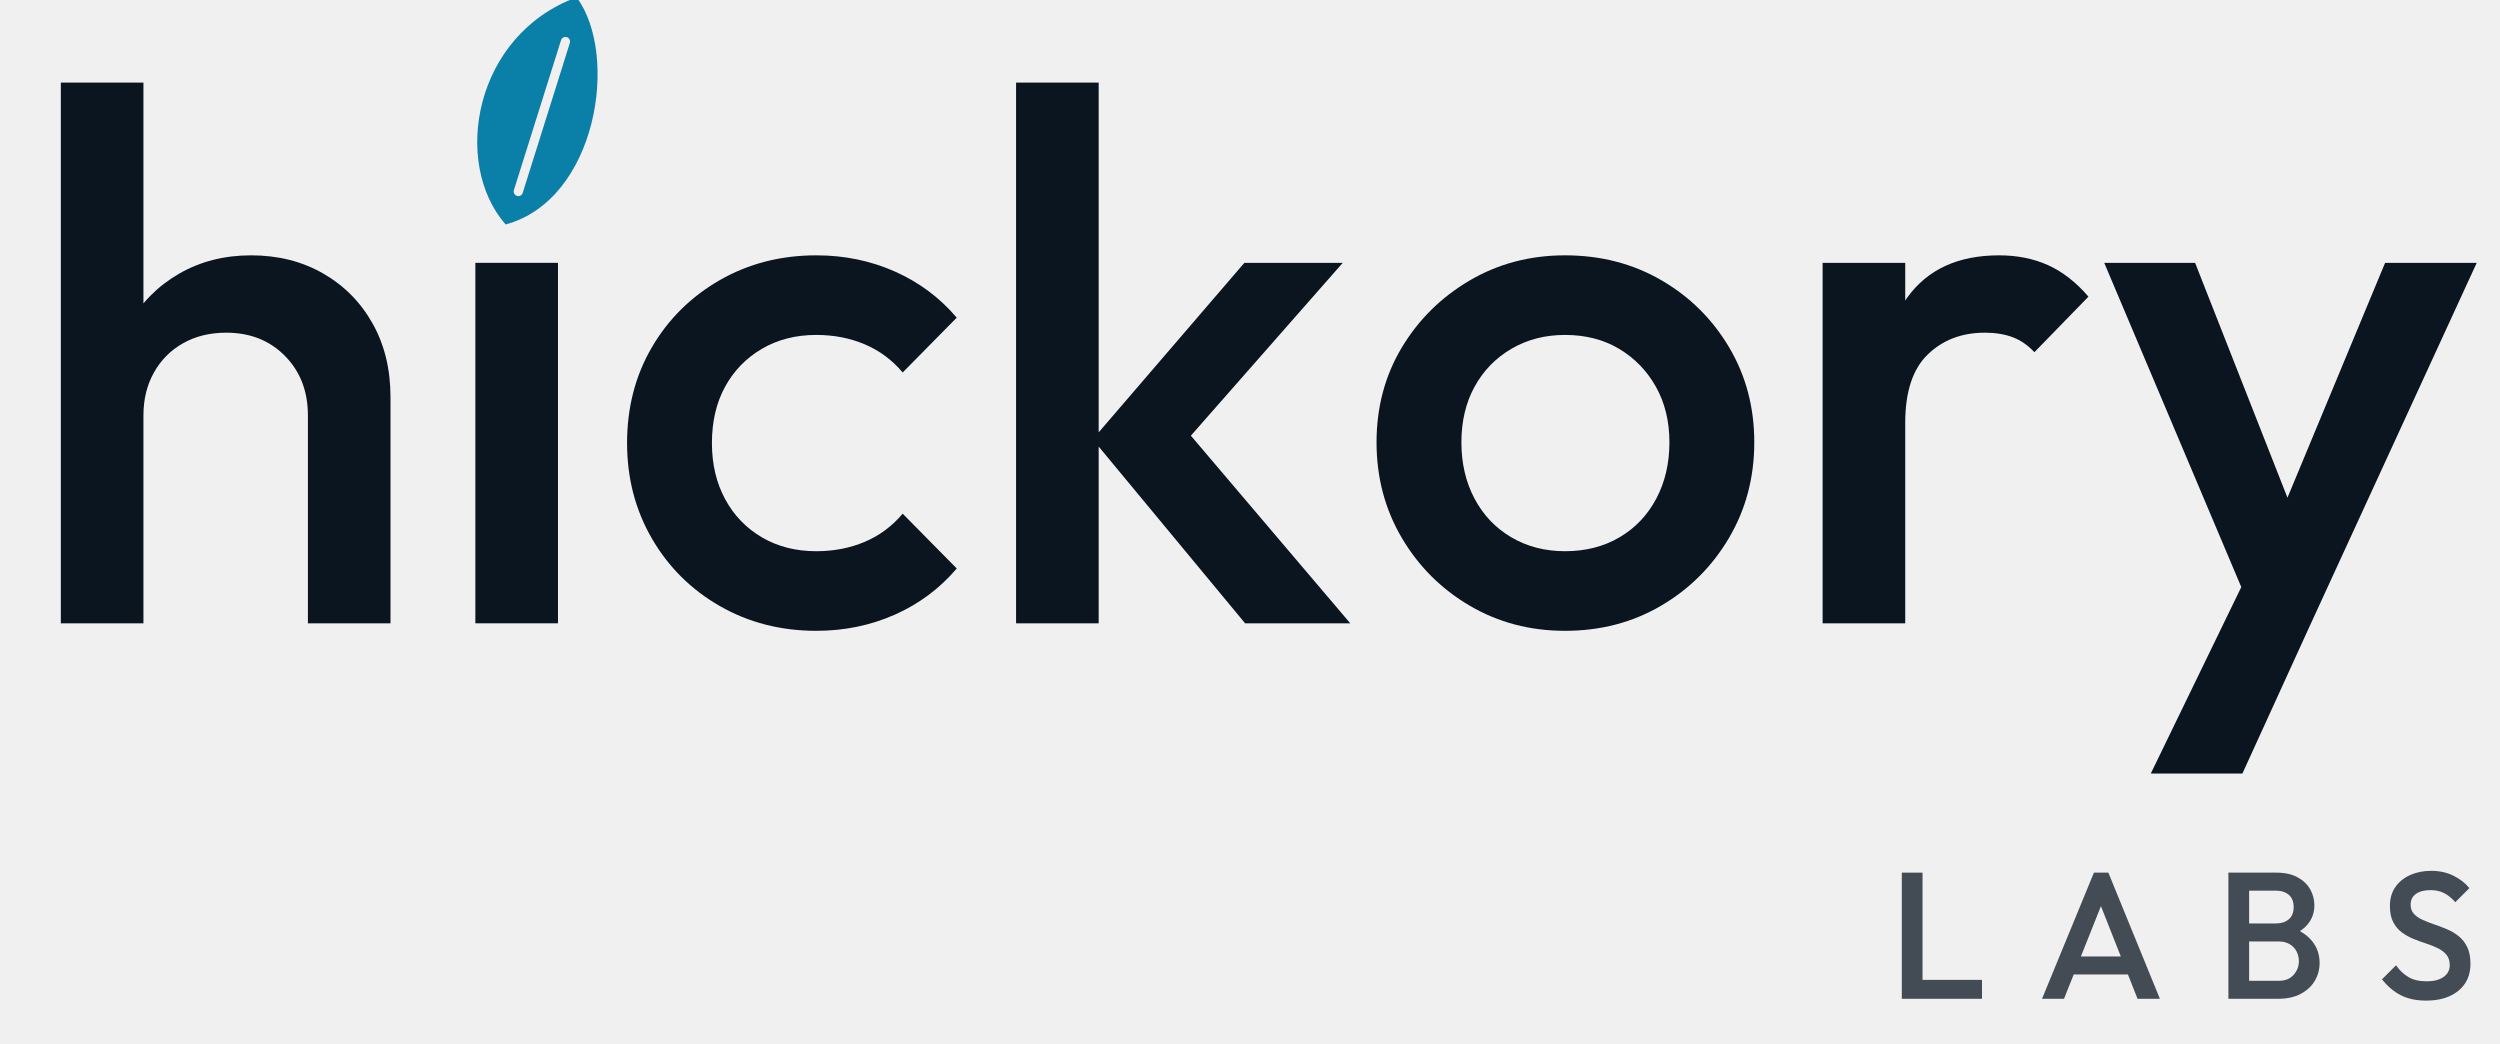
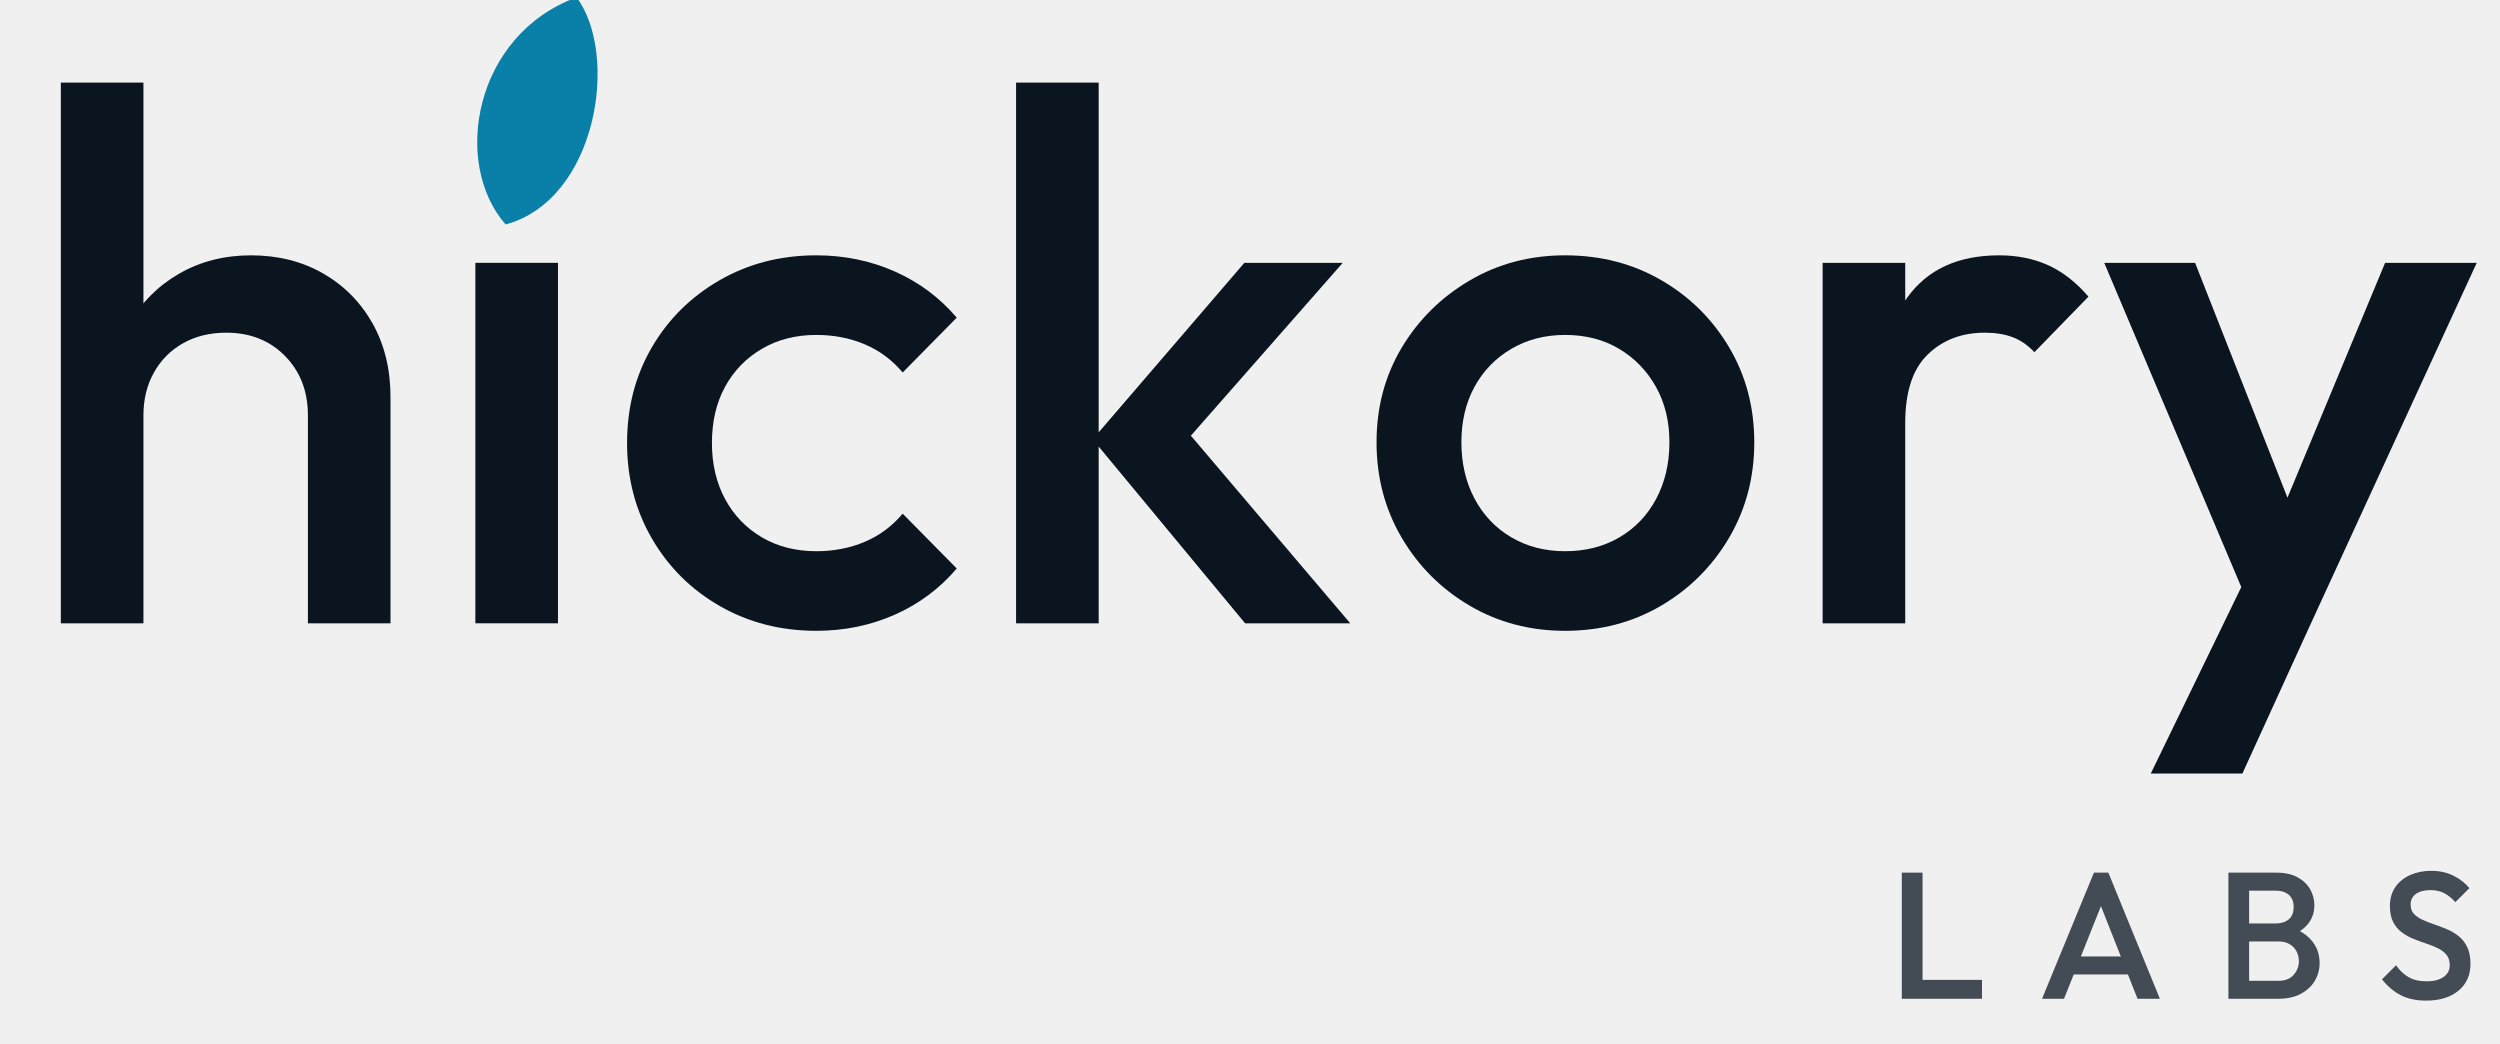
<svg xmlns="http://www.w3.org/2000/svg" viewBox="-2.0 -5.0 332.9 139.0">
  <g fill="#0A1520">
    <path transform="translate(0.00 78.0) scale(0.1 -0.1)" d="M390 0V277Q390 325 359.5 356.0Q329 387 281.245 387Q248.745 387 223.872 373.0Q199 359 185.0 334.0Q171 309 171 277L128 301Q128 356 152.0 398.5Q176 441 218.396 465.5Q260.792 490 314.396 490Q368 490 410.0 466.0Q452 442 476.0 399.5Q500 357 500 301V0ZM61 0V720H171V0Z" />
    <path transform="translate(78.50 78.0) scale(0.1 -0.1)" d="M282 -10Q211 -10 153.5 23.0Q96 56 63.0 113.0Q30 170 30 240Q30 311 63.0 367.5Q96 424 153.5 457.0Q211 490 282 490Q338 490 386.5 468.5Q435 447 469 407L397 334Q376 359 346.5 371.5Q317 384 282 384Q241 384 209.5 365.5Q178 347 160.5 315.0Q143 283 143 240Q143 198 160.5 165.5Q178 133 209.5 114.5Q241 96 282 96Q317 96 346.5 108.5Q376 121 397 146L469 73Q435 33 386.5 11.5Q338 -10 282 -10Z" />
    <path transform="translate(127.20 78.0) scale(0.1 -0.1)" d="M366 0 163 245 365 480H496L264 216L269 279L506 0ZM61 0V720H171V0Z" />
    <path transform="translate(178.30 78.0) scale(0.1 -0.1)" d="M281 -10Q211 -10 154.0 23.5Q97 57 63.5 114.0Q30 171 30 241Q30 311 63.5 367.0Q97 423 154.0 456.5Q211 490 281 490Q352 490 409.0 457.0Q466 424 499.5 367.5Q533 311 533 241Q533 171 499.5 114.0Q466 57 409.0 23.5Q352 -10 281 -10ZM281 96Q322 96 353.5 114.5Q385 133 402.5 166.0Q420 199 420 241Q420 283 402.0 315.0Q384 347 353.0 365.5Q322 384 281 384Q241 384 209.5 365.5Q178 347 160.5 315.0Q143 283 143 241Q143 199 160.5 166.0Q178 133 209.5 114.5Q241 96 281 96Z" />
    <path transform="translate(234.60 78.0) scale(0.1 -0.1)" d="M61 0V480H171V0ZM171 267 133 286Q133 377 173.5 433.5Q214 490 296 490Q332 490 361.0 477.0Q390 464 415 435L343 361Q330 375 314.0 381.0Q298 387 277 387Q231 387 201.0 358.0Q171 329 171 267Z" />
    <path transform="translate(277.10 78.0) scale(0.1 -0.1)" d="M216 -5 11 480H132L272 124H237L385 480H507L284 -5ZM73 -200 222 107 284 -5 195 -200Z" />
    <path transform="translate(55.10 78.0) scale(0.1 -0.1)" d="M62 0V480H172V0Z" />
  </g>
  <g fill="#0A7FA8">
-     <g transform="translate(65.33 24.89) rotate(-22)">
-       <mask id="hl-leaf-1" maskUnits="userSpaceOnUse" x="-100" y="-100" width="200" height="200">
-         <rect x="-100" y="-100" width="200" height="200" fill="white" />
-         <path d="M3.21 -3.44 L16.51 -19.60" fill="none" stroke="black" stroke-width="1.23" stroke-linecap="round" />
-       </mask>
-       <path d="M0 0 C -3.6 -10.3 5.6 -25.0 20.1 -24.5 C 22.5 -15.2 12.5 1.5 0 0 Z" mask="url(#hl-leaf-1)" />
-     </g>
+     <path transform="translate(65.33 24.89) rotate(-22)" d="M0 0 C -3.6 -10.3 5.6 -25.0 20.1 -24.5 C 22.5 -15.2 12.5 1.5 0 0 Z" />
  </g>
  <g fill="#0A1520" opacity="0.75">
    <path transform="translate(249.42 128.0) scale(0.024 -0.024)" d="M76 0V700H191V0ZM155 0V105H521V0Z" />
    <path transform="translate(269.34 128.0) scale(0.024 -0.024)" d="M24 0 312 700H392L678 0H554L330 567H372L146 0ZM166 135V235H537V135Z" />
    <path transform="translate(292.91 128.0) scale(0.024 -0.024)" d="M155 0V100H356Q409 100 438.0 133.0Q467 166 467 209Q467 238 454.0 263.0Q441 288 416.0 303.0Q391 318 356 318H155V418H339Q384 418 411.0 441.0Q438 464 438 509Q438 554 411.0 577.0Q384 600 339 600H155V700H342Q413 700 460.0 674.0Q507 648 530.0 607.0Q553 566 553 519Q553 464 522.5 422.0Q492 380 433 354L442 390Q508 363 545.0 314.0Q582 265 582 199Q582 145 555.5 100.0Q529 55 477.5 27.5Q426 0 351 0ZM76 0V700H191V0Z" />
    <path transform="translate(314.56 128.0) scale(0.024 -0.024)" d="M271 -10Q188 -10 130.0 20.0Q72 50 26 108L104 186Q133 144 173.0 120.5Q213 97 275 97Q333 97 367.5 121.0Q402 145 402 187Q402 222 384.0 244.0Q366 266 336.5 280.5Q307 295 271.5 306.5Q236 318 200.5 332.5Q165 347 135.5 369.0Q106 391 88.0 426.0Q70 461 70 515Q70 577 100.5 620.5Q131 664 183.0 687.0Q235 710 299 710Q368 710 422.5 683.0Q477 656 511 614L433 536Q403 570 370.5 586.5Q338 603 296 603Q244 603 214.5 582.0Q185 561 185 523Q185 491 203.0 471.5Q221 452 250.5 438.5Q280 425 315.5 413.0Q351 401 386.5 386.0Q422 371 451.5 347.5Q481 324 499.0 287.0Q517 250 517 194Q517 100 450.5 45.0Q384 -10 271 -10Z" />
  </g>
</svg>
